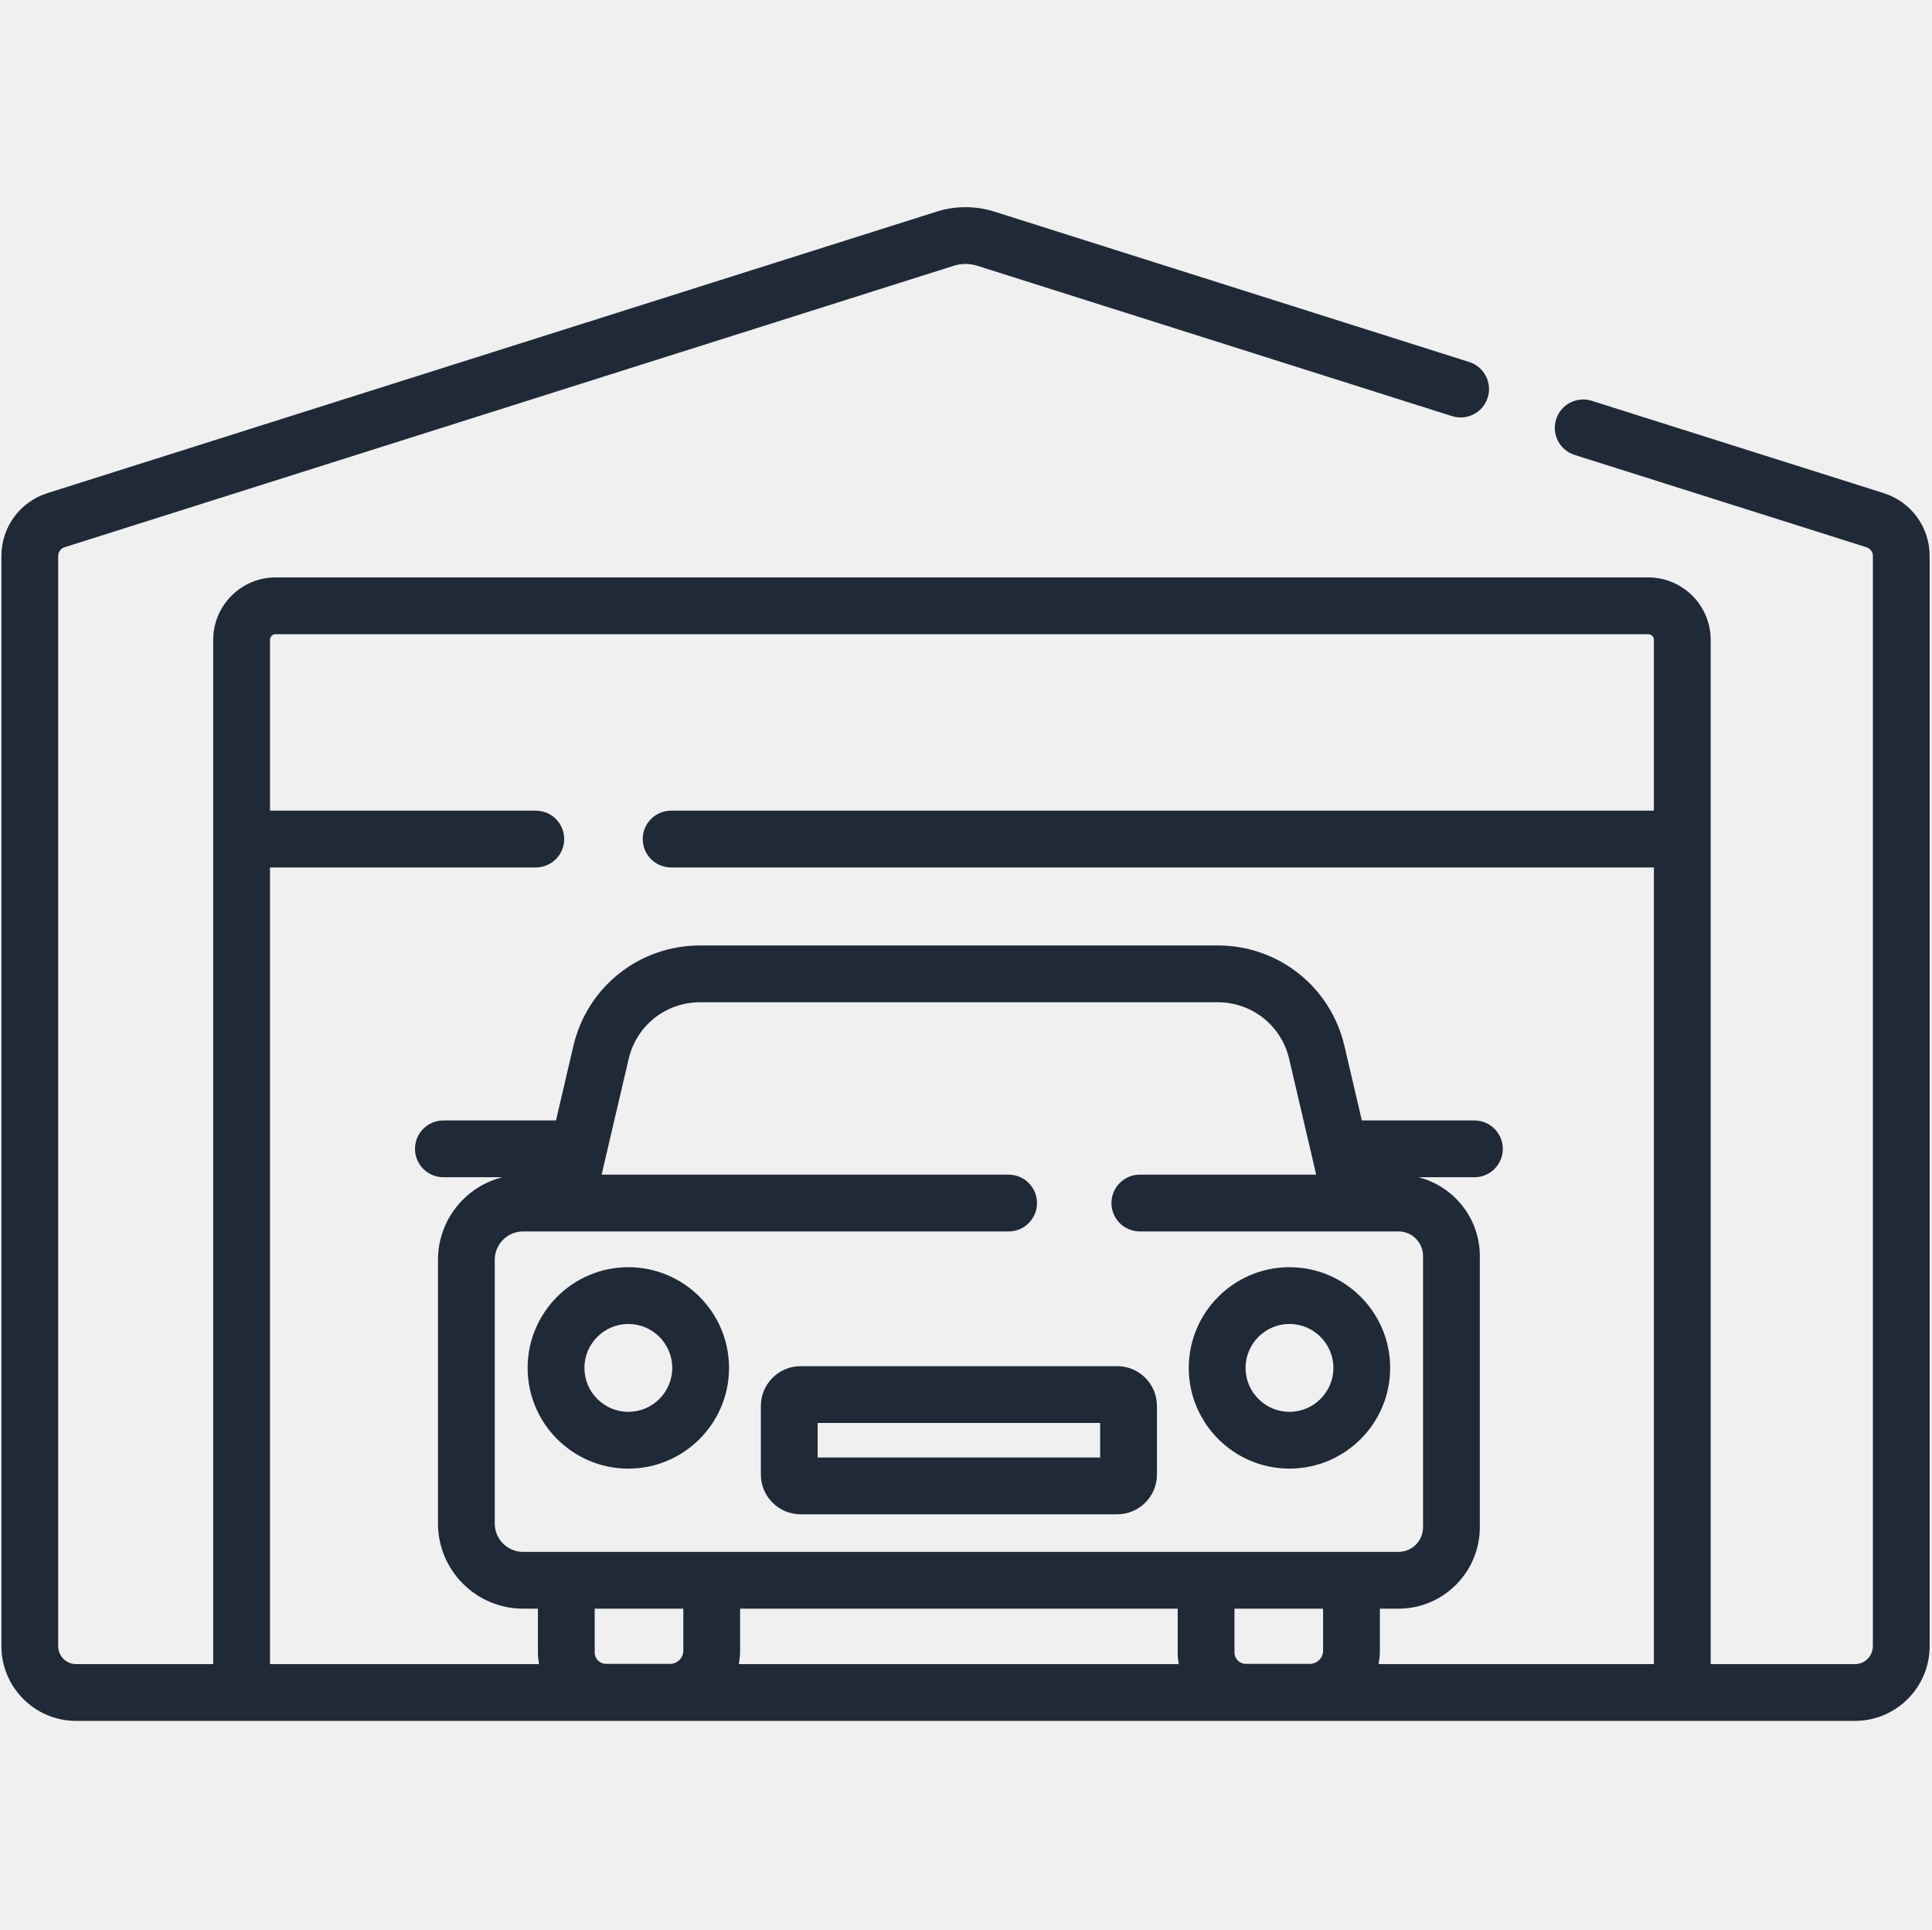
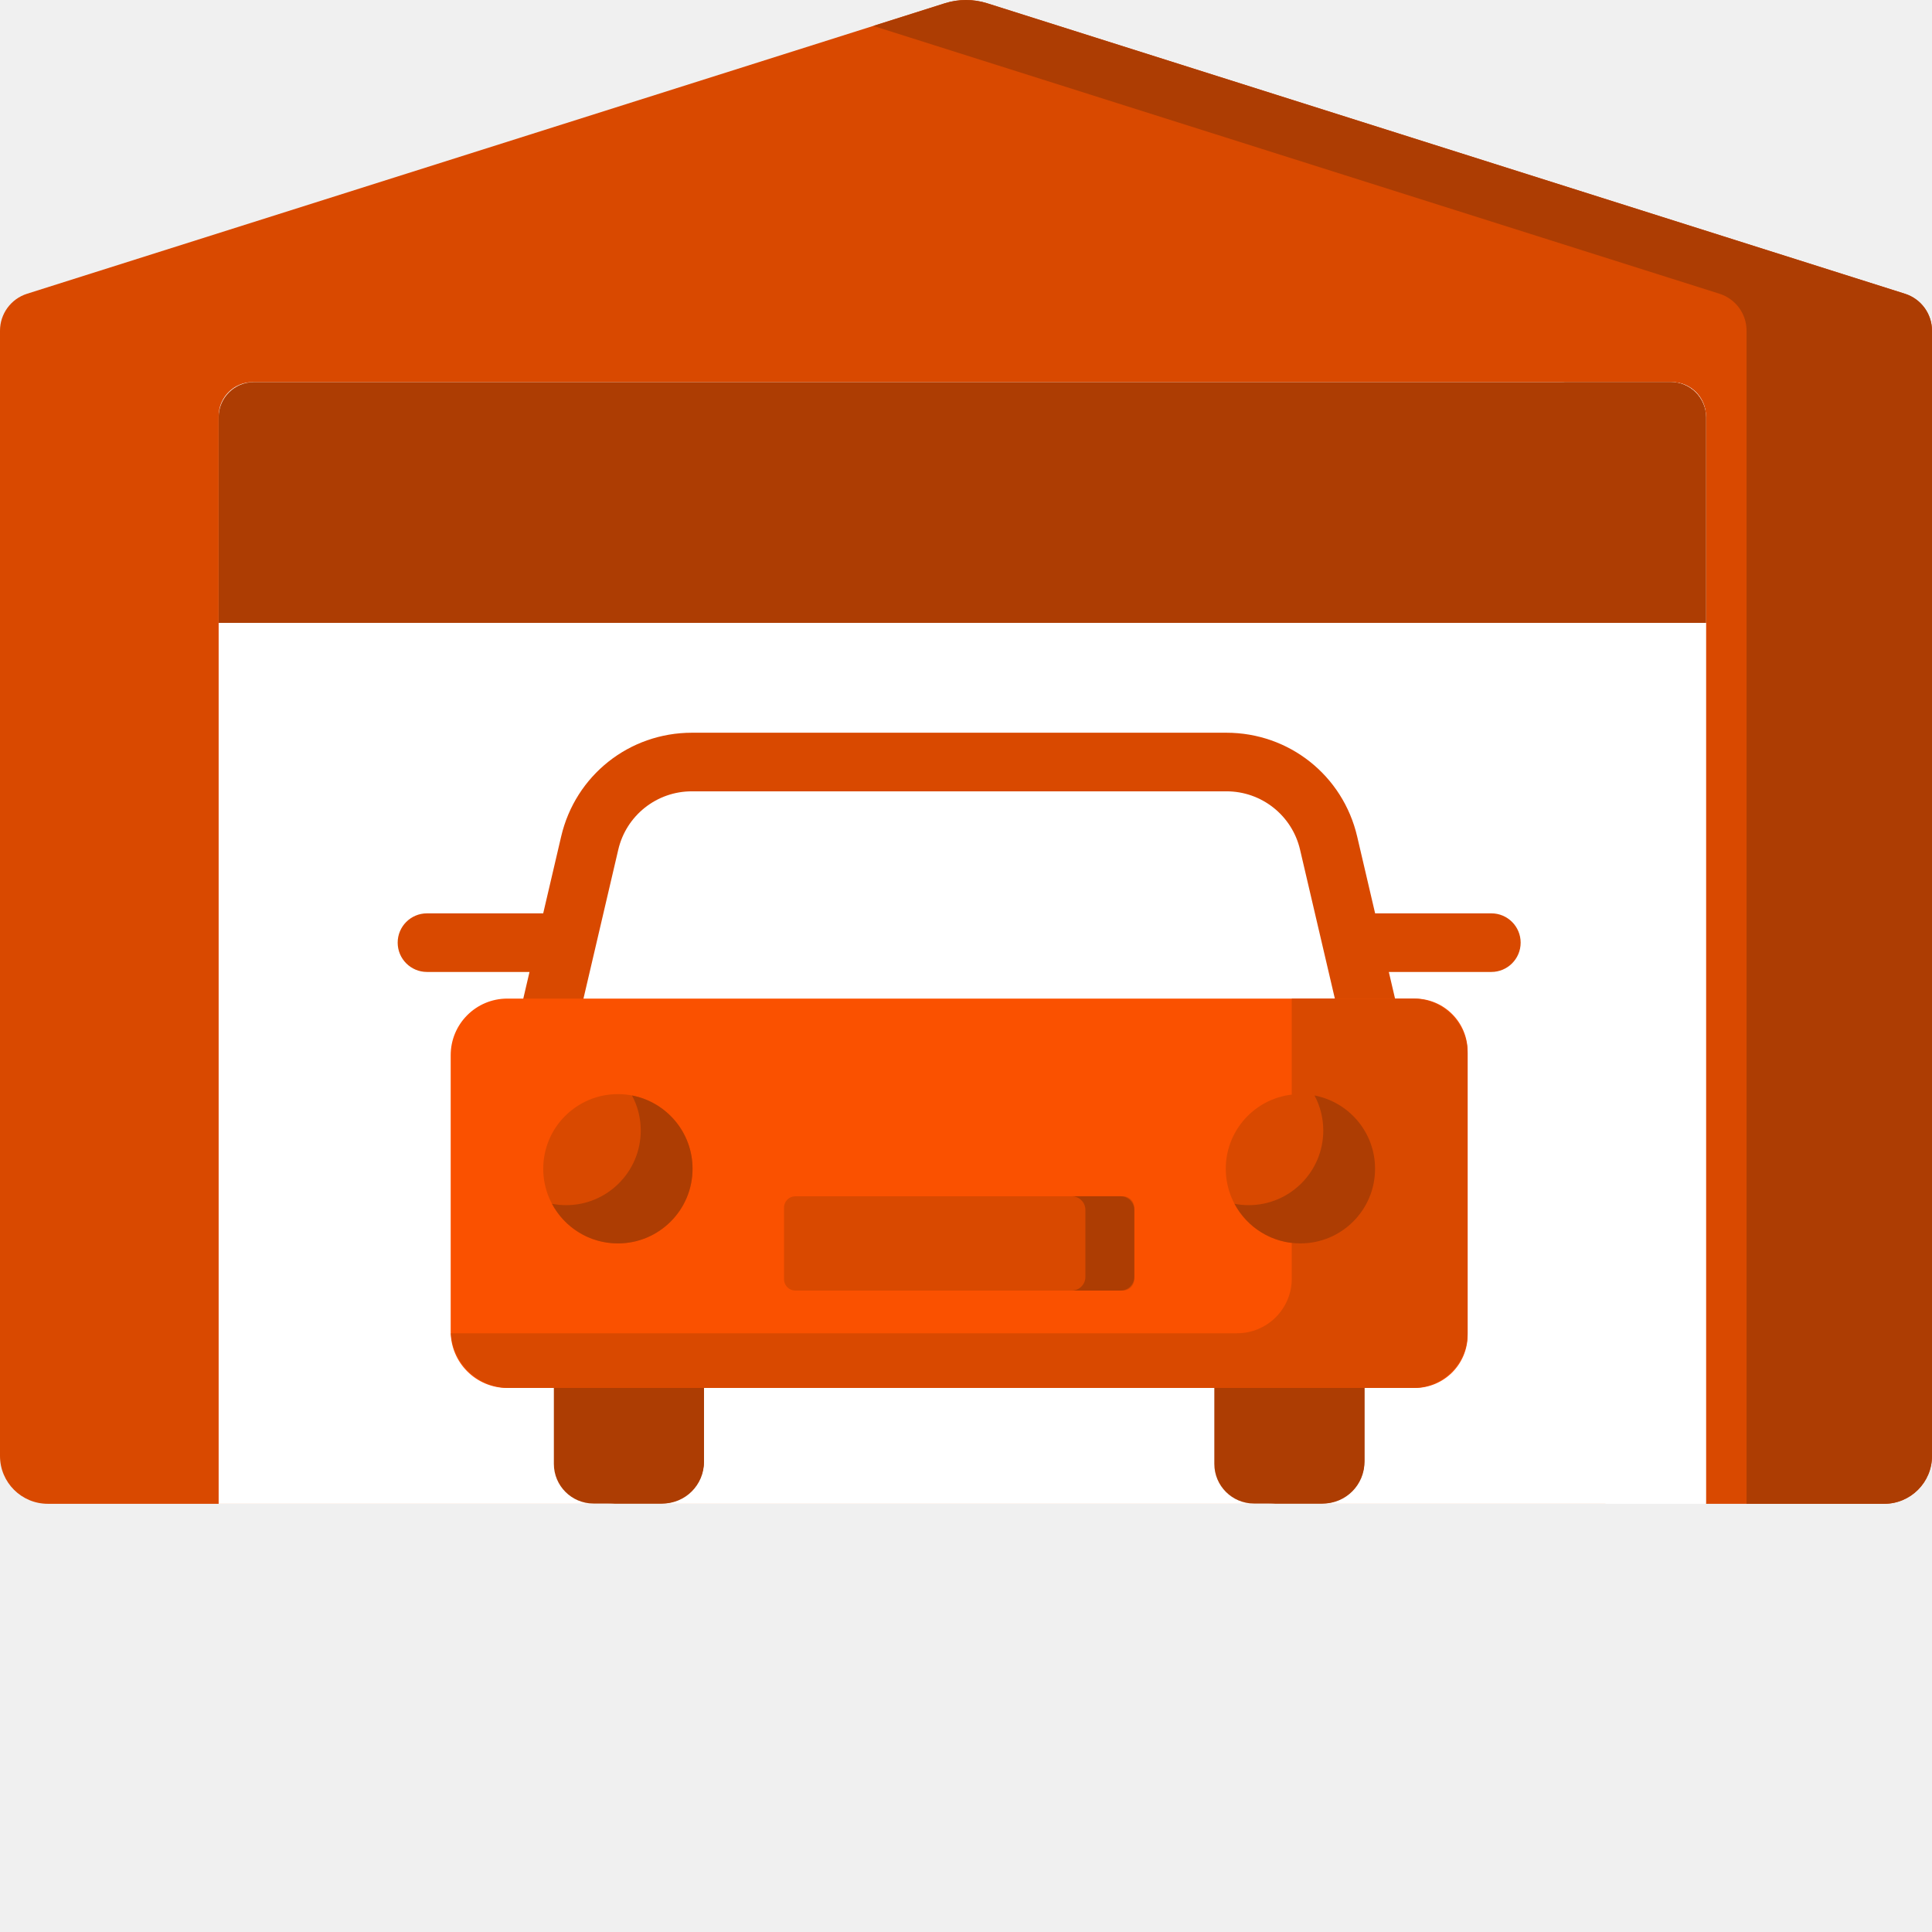
- <svg xmlns="http://www.w3.org/2000/svg" width="684" height="683" viewBox="0 0 684 683" fill="none">
-   <g clip-path="url(#clip0_156864_460)">
-     <path d="M666.865 174.547L563.542 141.875C558.245 140.198 552.604 143.135 550.927 148.427C549.255 153.719 552.188 159.365 557.479 161.036L660.802 193.713C662.156 194.141 663.068 195.38 663.068 196.802V582.708C663.068 586.213 660.219 589.062 656.719 589.062H605.646V226.5C605.646 214.307 595.729 204.391 583.536 204.391H97.594C85.401 204.391 75.484 214.307 75.484 226.5V589.062H26.953C23.448 589.062 20.599 586.213 20.599 582.708V196.802C20.599 195.385 21.51 194.141 22.865 193.713L337.625 94.088C340.38 93.219 343.292 93.219 346.042 94.088L514.083 147.302C519.375 148.979 525.021 146.047 526.698 140.755C528.375 135.463 525.443 129.812 520.151 128.141L352.109 74.927C345.385 72.802 338.281 72.802 331.562 74.927L16.802 174.552C7.052 177.635 0.5 186.578 0.5 196.807V582.713C0.5 597.297 12.365 609.161 26.953 609.161H656.714C671.302 609.161 683.167 597.297 683.167 582.713V196.807C683.167 186.578 676.615 177.635 666.865 174.547ZM185.214 435.901H357.089C362.641 435.901 367.141 431.401 367.141 425.849C367.141 420.302 362.641 415.802 357.089 415.802H212.995L222.568 374.838C225.323 363.026 235.729 354.776 247.859 354.776H431.12C443.25 354.776 453.651 363.026 456.411 374.838L465.979 415.802H403.547C397.995 415.802 393.495 420.302 393.495 425.849C393.495 431.401 397.995 435.901 403.547 435.901H495.099C499.906 435.901 503.812 439.807 503.812 444.609V540.625C503.812 545.427 499.906 549.338 495.099 549.338H185.214C179.672 549.338 175.161 544.828 175.161 539.286V445.953C175.161 440.406 179.672 435.901 185.214 435.901ZM463.74 588.969H441.068C438.849 588.969 437.047 587.167 437.047 584.948V569.437H468.427V584.281C468.427 586.865 466.323 588.969 463.74 588.969ZM210.547 569.437H241.927V584.276C241.927 586.865 239.823 588.969 237.24 588.969H214.568C212.349 588.969 210.547 587.167 210.547 584.948V569.437ZM262.031 584.276V569.437H416.948V584.948C416.948 586.354 417.089 587.719 417.323 589.062H261.557C261.859 587.51 262.031 585.917 262.031 584.276ZM488.057 589.062C488.359 587.51 488.531 585.917 488.531 584.276V569.437H495.099C510.99 569.437 523.911 556.51 523.911 540.625V444.609C523.911 431.177 514.656 419.891 502.193 416.719H521.995C527.547 416.719 532.047 412.219 532.047 406.667C532.047 401.12 527.547 396.62 521.995 396.62H482.141L475.984 370.266C471.089 349.312 452.635 334.672 431.12 334.672H247.859C226.339 334.672 207.891 349.312 202.995 370.266L196.839 396.62H156.979C151.427 396.62 146.927 401.12 146.927 406.667C146.927 412.219 151.427 416.719 156.979 416.719H177.823C164.76 420.026 155.062 431.875 155.062 445.948V539.286C155.062 555.911 168.589 569.437 185.214 569.437H190.448V584.948C190.448 586.354 190.594 587.719 190.823 589.062H95.583V307.062H189.698C195.245 307.062 199.745 302.562 199.745 297.01C199.745 291.458 195.245 286.958 189.698 286.958H95.583V226.5C95.583 225.391 96.484 224.49 97.594 224.49H583.531C584.641 224.49 585.542 225.391 585.542 226.5V286.958H237.599C232.047 286.958 227.547 291.458 227.547 297.01C227.547 302.562 232.047 307.062 237.599 307.062H585.542V589.062H488.057Z" fill="#1F2937" />
-     <path d="M222.453 519.859C242.11 519.859 258.104 503.87 258.104 484.214C258.104 464.552 242.11 448.562 222.453 448.562C202.797 448.562 186.802 464.552 186.802 484.214C186.802 503.87 202.797 519.859 222.453 519.859ZM222.453 468.661C231.026 468.661 238.005 475.635 238.005 484.214C238.005 492.786 231.026 499.76 222.453 499.76C213.88 499.76 206.906 492.786 206.906 484.214C206.906 475.635 213.88 468.661 222.453 468.661Z" fill="#1F2937" />
-     <path d="M456.521 519.859C476.182 519.859 492.172 503.87 492.172 484.214C492.172 464.552 476.177 448.562 456.521 448.562C436.864 448.562 420.87 464.552 420.87 484.214C420.87 503.87 436.864 519.859 456.521 519.859ZM456.521 468.661C465.094 468.661 472.073 475.635 472.073 484.214C472.073 492.786 465.094 499.76 456.521 499.76C447.948 499.76 440.974 492.786 440.974 484.214C440.974 475.635 447.948 468.661 456.521 468.661Z" fill="#1F2937" />
-     <path d="M283.443 536.031H395.531C403.292 536.031 409.599 529.719 409.599 521.958V497.667C409.599 489.906 403.292 483.594 395.531 483.594H283.443C275.688 483.594 269.375 489.906 269.375 497.667V521.958C269.375 529.714 275.688 536.031 283.443 536.031ZM289.474 503.698H389.5V515.927H289.474V503.698Z" fill="#1F2937" />
+ <svg xmlns="http://www.w3.org/2000/svg" version="1.1" width="512" height="512" x="0" y="0" viewBox="0 0 512.001 512" style="enable-background:new 0 0 512 512" xml:space="preserve" class="">
+   <g>
+     <path fill="#d94900" d="M499.324 398.523H12.676c-7 0-12.676-5.671-12.676-12.671V87.64a10.27 10.27 0 0 1 7.172-9.793L250.406.863a18.547 18.547 0 0 1 11.192 0l243.23 76.985A10.27 10.27 0 0 1 512 87.64v298.21c0 7-5.676 12.672-12.676 12.672zm0 0" opacity="1" data-original="#e7e7e7" class="" />
+     <path fill="#ad3d03" d="M504.828 77.848 261.594.863a18.547 18.547 0 0 0-11.192 0L231.43 6.871l224.257 70.977a10.274 10.274 0 0 1 7.172 9.793v310.882h36.465c7 0 12.676-5.671 12.676-12.671V87.64a10.27 10.27 0 0 0-7.172-9.793zm0 0" opacity="1" data-original="#cecece" class="" />
+     <path fill="#ffffff" d="M452.094 398.523H57.945V110.266a9 9 0 0 1 9-9h376.149a9 9 0 0 1 9 9zm0 0" opacity="1" data-original="#5a5a5a" class="" />
+     <path fill="#ffffff" d="M442.773 101.266H413.18c6.785 0 12.285 5.5 12.285 12.285v284.972h26.629V110.586c0-5.145-4.172-9.32-9.32-9.32zm0 0" opacity="1" data-original="#444444" class="" />
+     <path fill="#ad3d03" d="M442.773 101.266H67.262c-5.145 0-9.32 4.175-9.32 9.32v54.488h394.152v-54.488c0-5.145-4.172-9.32-9.32-9.32zm0 0" opacity="1" data-original="#9c9c9c" class="" />
+     <path fill="#ad3d03" d="M442.773 101.266H413.18c6.785 0 12.285 5.5 12.285 12.285v51.523h26.629v-54.488c0-5.145-4.172-9.32-9.32-9.32zm0 0" opacity="1" data-original="#838383" class="" />
+     <path fill="#ffffff" d="M369.895 299.602H138.48l17.793-76.153c2.942-12.594 14.172-21.504 27.106-21.504h141.613c12.934 0 24.164 8.91 27.11 21.504zm0 0" opacity="1" data-original="#d5f3f7" class="" />
+     <path fill="#ffffff" d="M352.102 223.453c-2.946-12.598-14.176-21.504-27.11-21.504h-12.531l9.8 41.938c1.321 5.648-2.964 11.047-8.761 11.047H148.914l-10.434 44.668h231.415zm0 0" opacity="1" data-original="#a7e8f1" class="" />
+     <path fill="#d94900" d="M395.223 242.047h-30.801l-4.758-20.363c-3.785-16.196-18.043-27.504-34.672-27.504H183.38c-16.629 0-30.887 11.308-34.668 27.504l-4.758 20.363h-30.8c-4.29 0-7.766 3.476-7.766 7.766s3.476 7.765 7.765 7.765h27.172l-5.277 22.59h15.95l12.839-54.95a19.994 19.994 0 0 1 19.547-15.507h141.61a19.994 19.994 0 0 1 19.546 15.508l12.84 54.949h15.95l-5.278-22.59h27.172a7.765 7.765 0 0 0 0-15.531zm0 0" opacity="1" data-original="#b066db" class="" />
+     <path fill="#ad3d03" d="M175.563 398.453H157.28c-5.8 0-10.5-4.703-10.5-10.5v-22.297h39.781v21.797c0 6.074-4.921 11-11 11zM350.594 398.453h-18.285c-5.797 0-10.5-4.703-10.5-10.5v-22.297h39.785v21.797c0 6.074-4.926 11-11 11zm0 0" opacity="1" data-original="#9c9c9c" class="" />
+     <path fill="#ad3d03" d="M173.906 365.656v20.137c0 6.992-5.668 12.66-12.66 12.66h13.93c6.289 0 11.39-5.101 11.39-11.39v-21.407zM348.934 365.656v20.137c0 6.992-5.668 12.66-12.657 12.66h13.926c6.29 0 11.39-5.101 11.39-11.39v-21.407zm0 0" opacity="1" data-original="#838383" class="" />
+     <path fill="#fa5100" d="M374.934 367.824H134.438c-8.282 0-15-6.715-15-15v-73.187c0-8.285 6.718-15 15-15h240.496c7.734 0 14 6.265 14 14v75.187c0 7.735-6.266 14-14 14zm0 0" opacity="1" data-original="#bf80e2" class="" />
+     <path fill="#d94900" d="M374.438 264.637h-32.102v74.195c0 8.008-6.492 14.496-14.496 14.496H119.492c.535 8.094 7.25 14.496 15.48 14.496h239.465c8.008 0 14.497-6.488 14.497-14.496v-74.195c0-8.008-6.489-14.496-14.497-14.496zm0 0" opacity="1" data-original="#b066db" class="" />
+     <path fill="#d94900" d="M183.531 309.734c0 10.926-8.86 19.782-19.785 19.782-10.922 0-19.781-8.856-19.781-19.782s8.86-19.78 19.781-19.78c10.926 0 19.785 8.855 19.785 19.78zM364.406 309.734c0 10.926-8.855 19.782-19.781 19.782s-19.781-8.856-19.781-19.782 8.855-19.78 19.781-19.78 19.781 8.855 19.781 19.78zm0 0" opacity="1" data-original="#ffe55a" class="" />
+     <path fill="#ad3d03" d="M167.488 290.316a19.678 19.678 0 0 1 2.317 9.286c0 10.925-8.856 19.78-19.782 19.78-1.28 0-2.527-.132-3.738-.362 3.324 6.242 9.895 10.496 17.461 10.496 10.926 0 19.785-8.856 19.785-19.782 0-9.644-6.91-17.668-16.043-19.418zM348.363 290.316a19.681 19.681 0 0 1 2.32 9.286c0 10.925-8.859 19.78-19.785 19.78-1.277 0-2.527-.132-3.738-.362 3.328 6.242 9.899 10.496 17.465 10.496 10.926 0 19.781-8.856 19.781-19.782 0-9.644-6.906-17.668-16.043-19.418zm0 0" opacity="1" data-original="#ffd500" class="" />
+     <path fill="#d94900" d="M297.602 342.012h-86.829a3 3 0 0 1-3-3v-18.985c0-1.66 1.344-3 3-3h86.829c1.656 0 3 1.34 3 3v18.985a3 3 0 0 1-3 3zm0 0" opacity="1" data-original="#e7e7e7" class="" />
+     <path fill="#ad3d03" d="M296.984 317.023h-12.96a3.62 3.62 0 0 1 3.617 3.618v17.754a3.617 3.617 0 0 1-3.618 3.617h12.961a3.62 3.62 0 0 0 3.618-3.617V320.64a3.62 3.62 0 0 0-3.618-3.618zm0 0" opacity="1" data-original="#cecece" class="" />
  </g>
-   <defs>
-     <clipPath id="clip0_156864_460">
-       <rect width="682.667" height="682.667" fill="white" transform="translate(0.5)" />
-     </clipPath>
-   </defs>
</svg>
